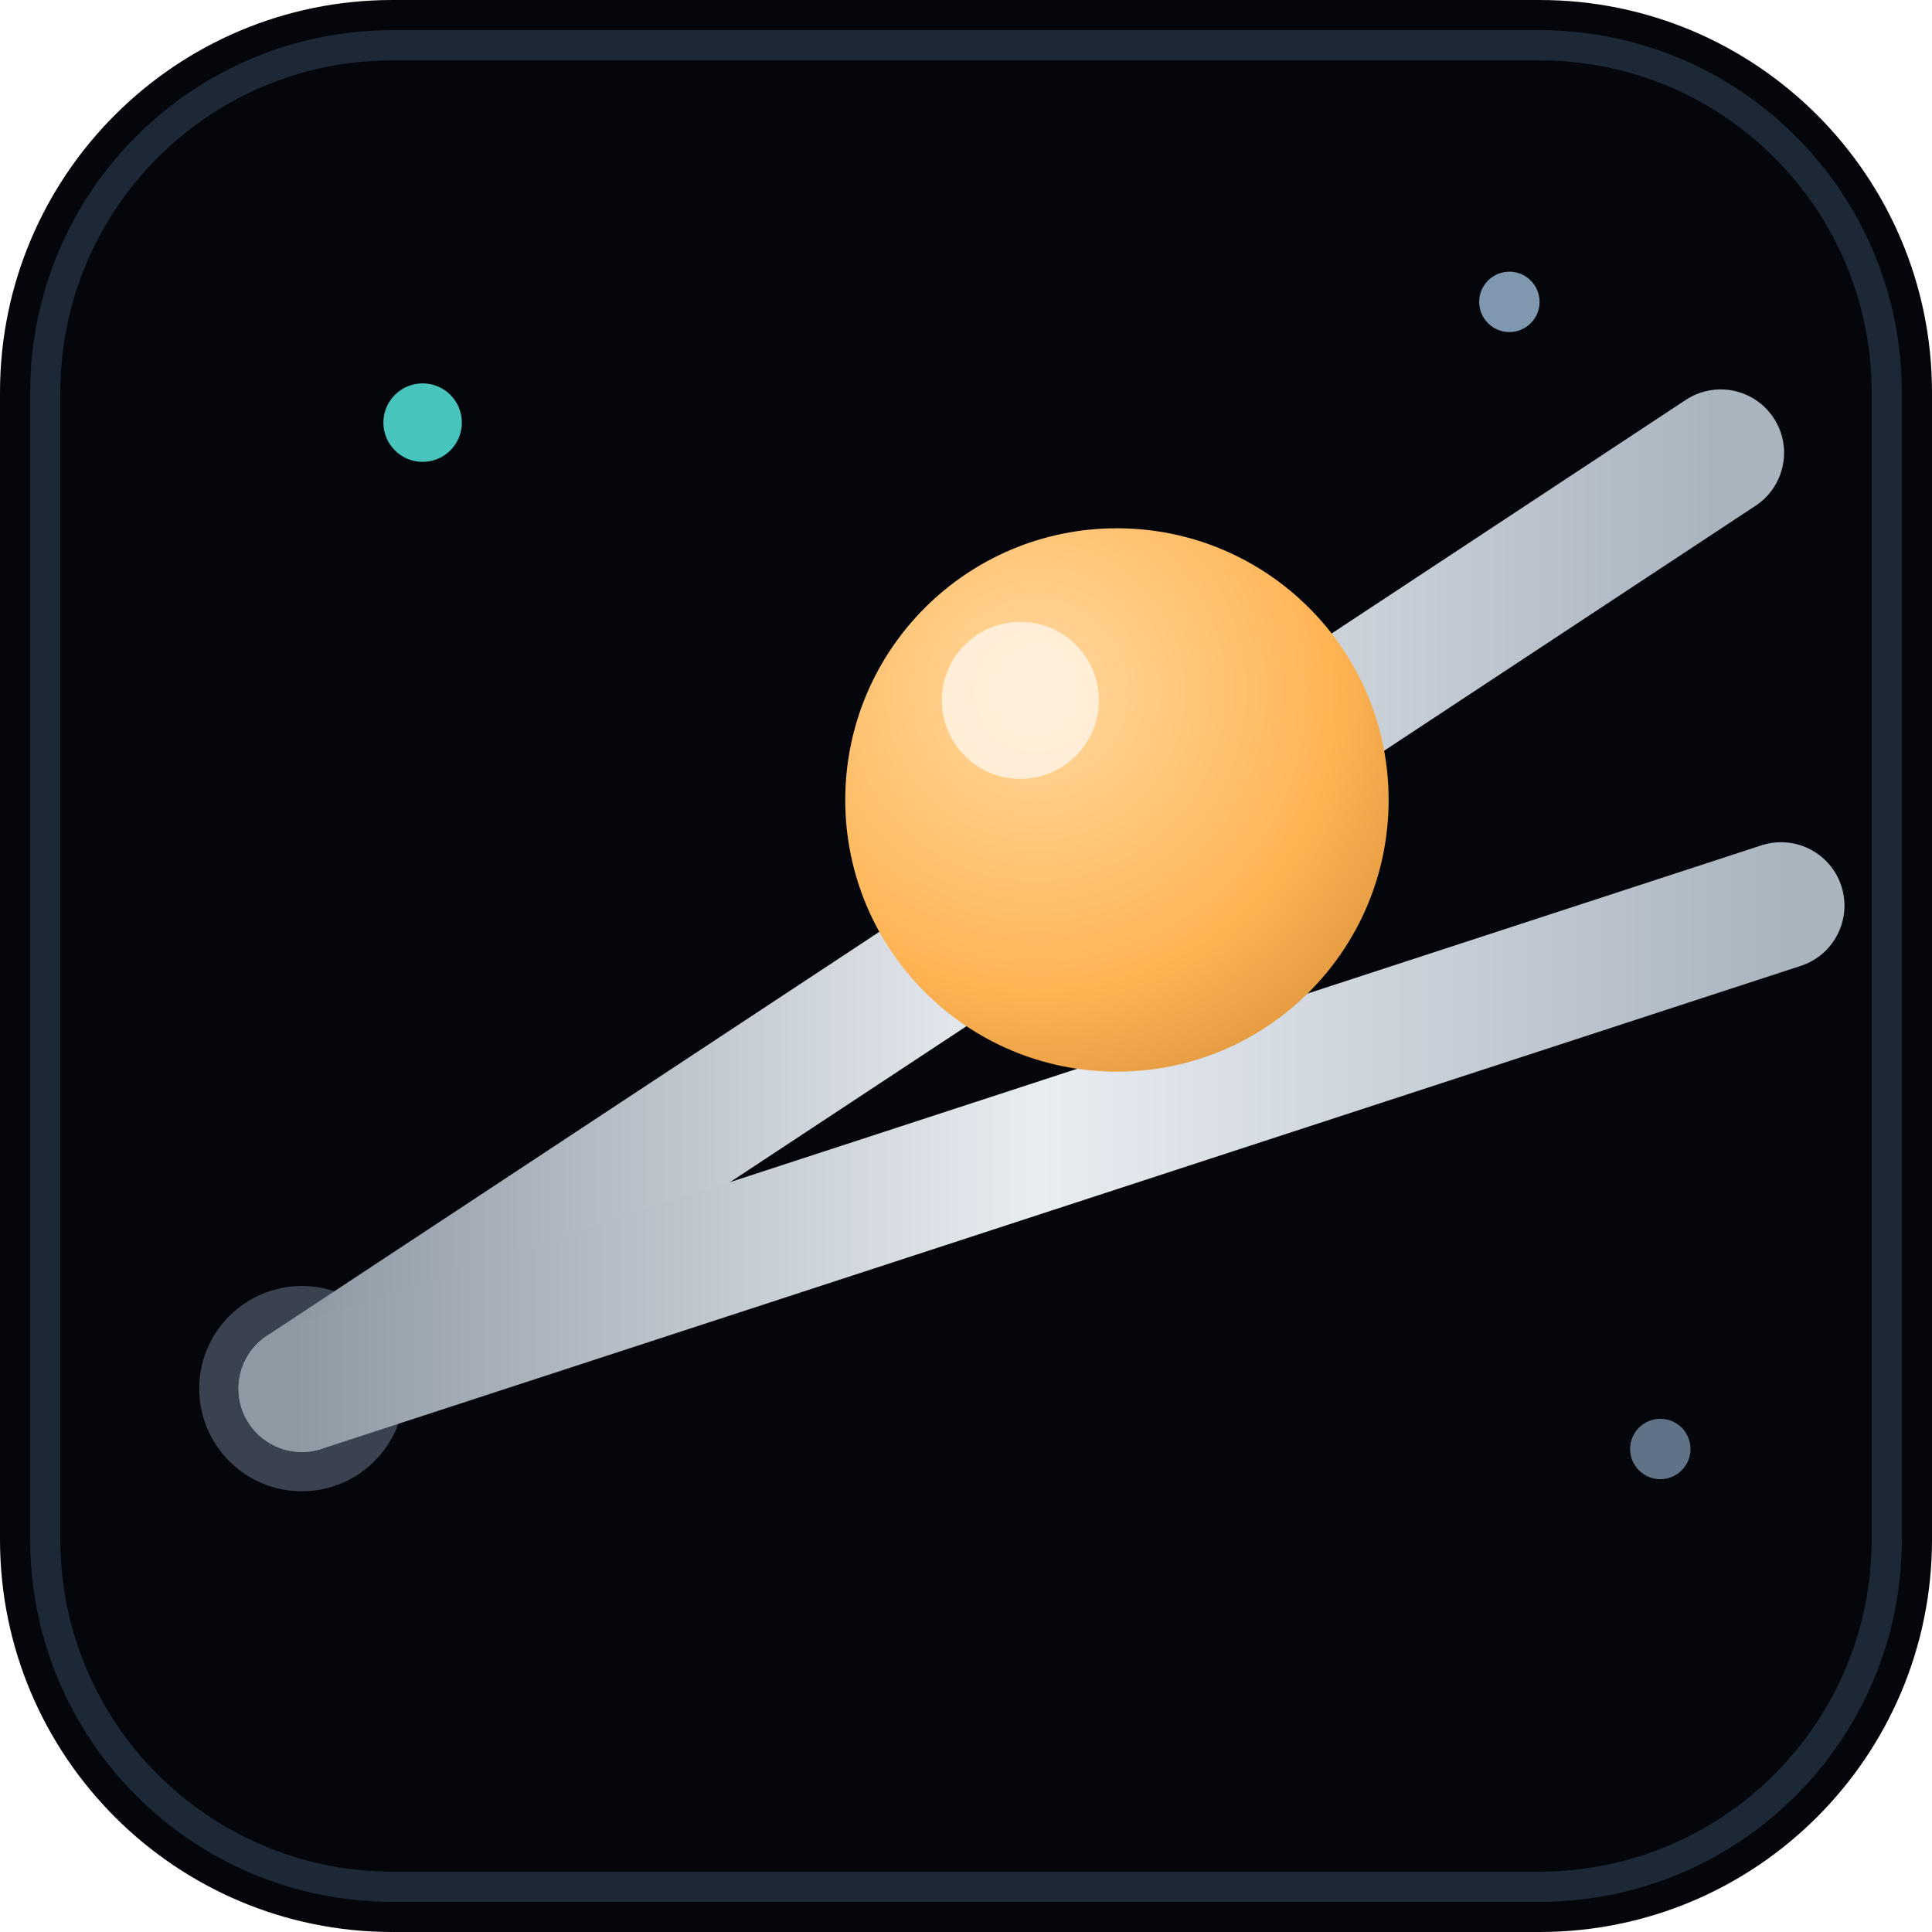
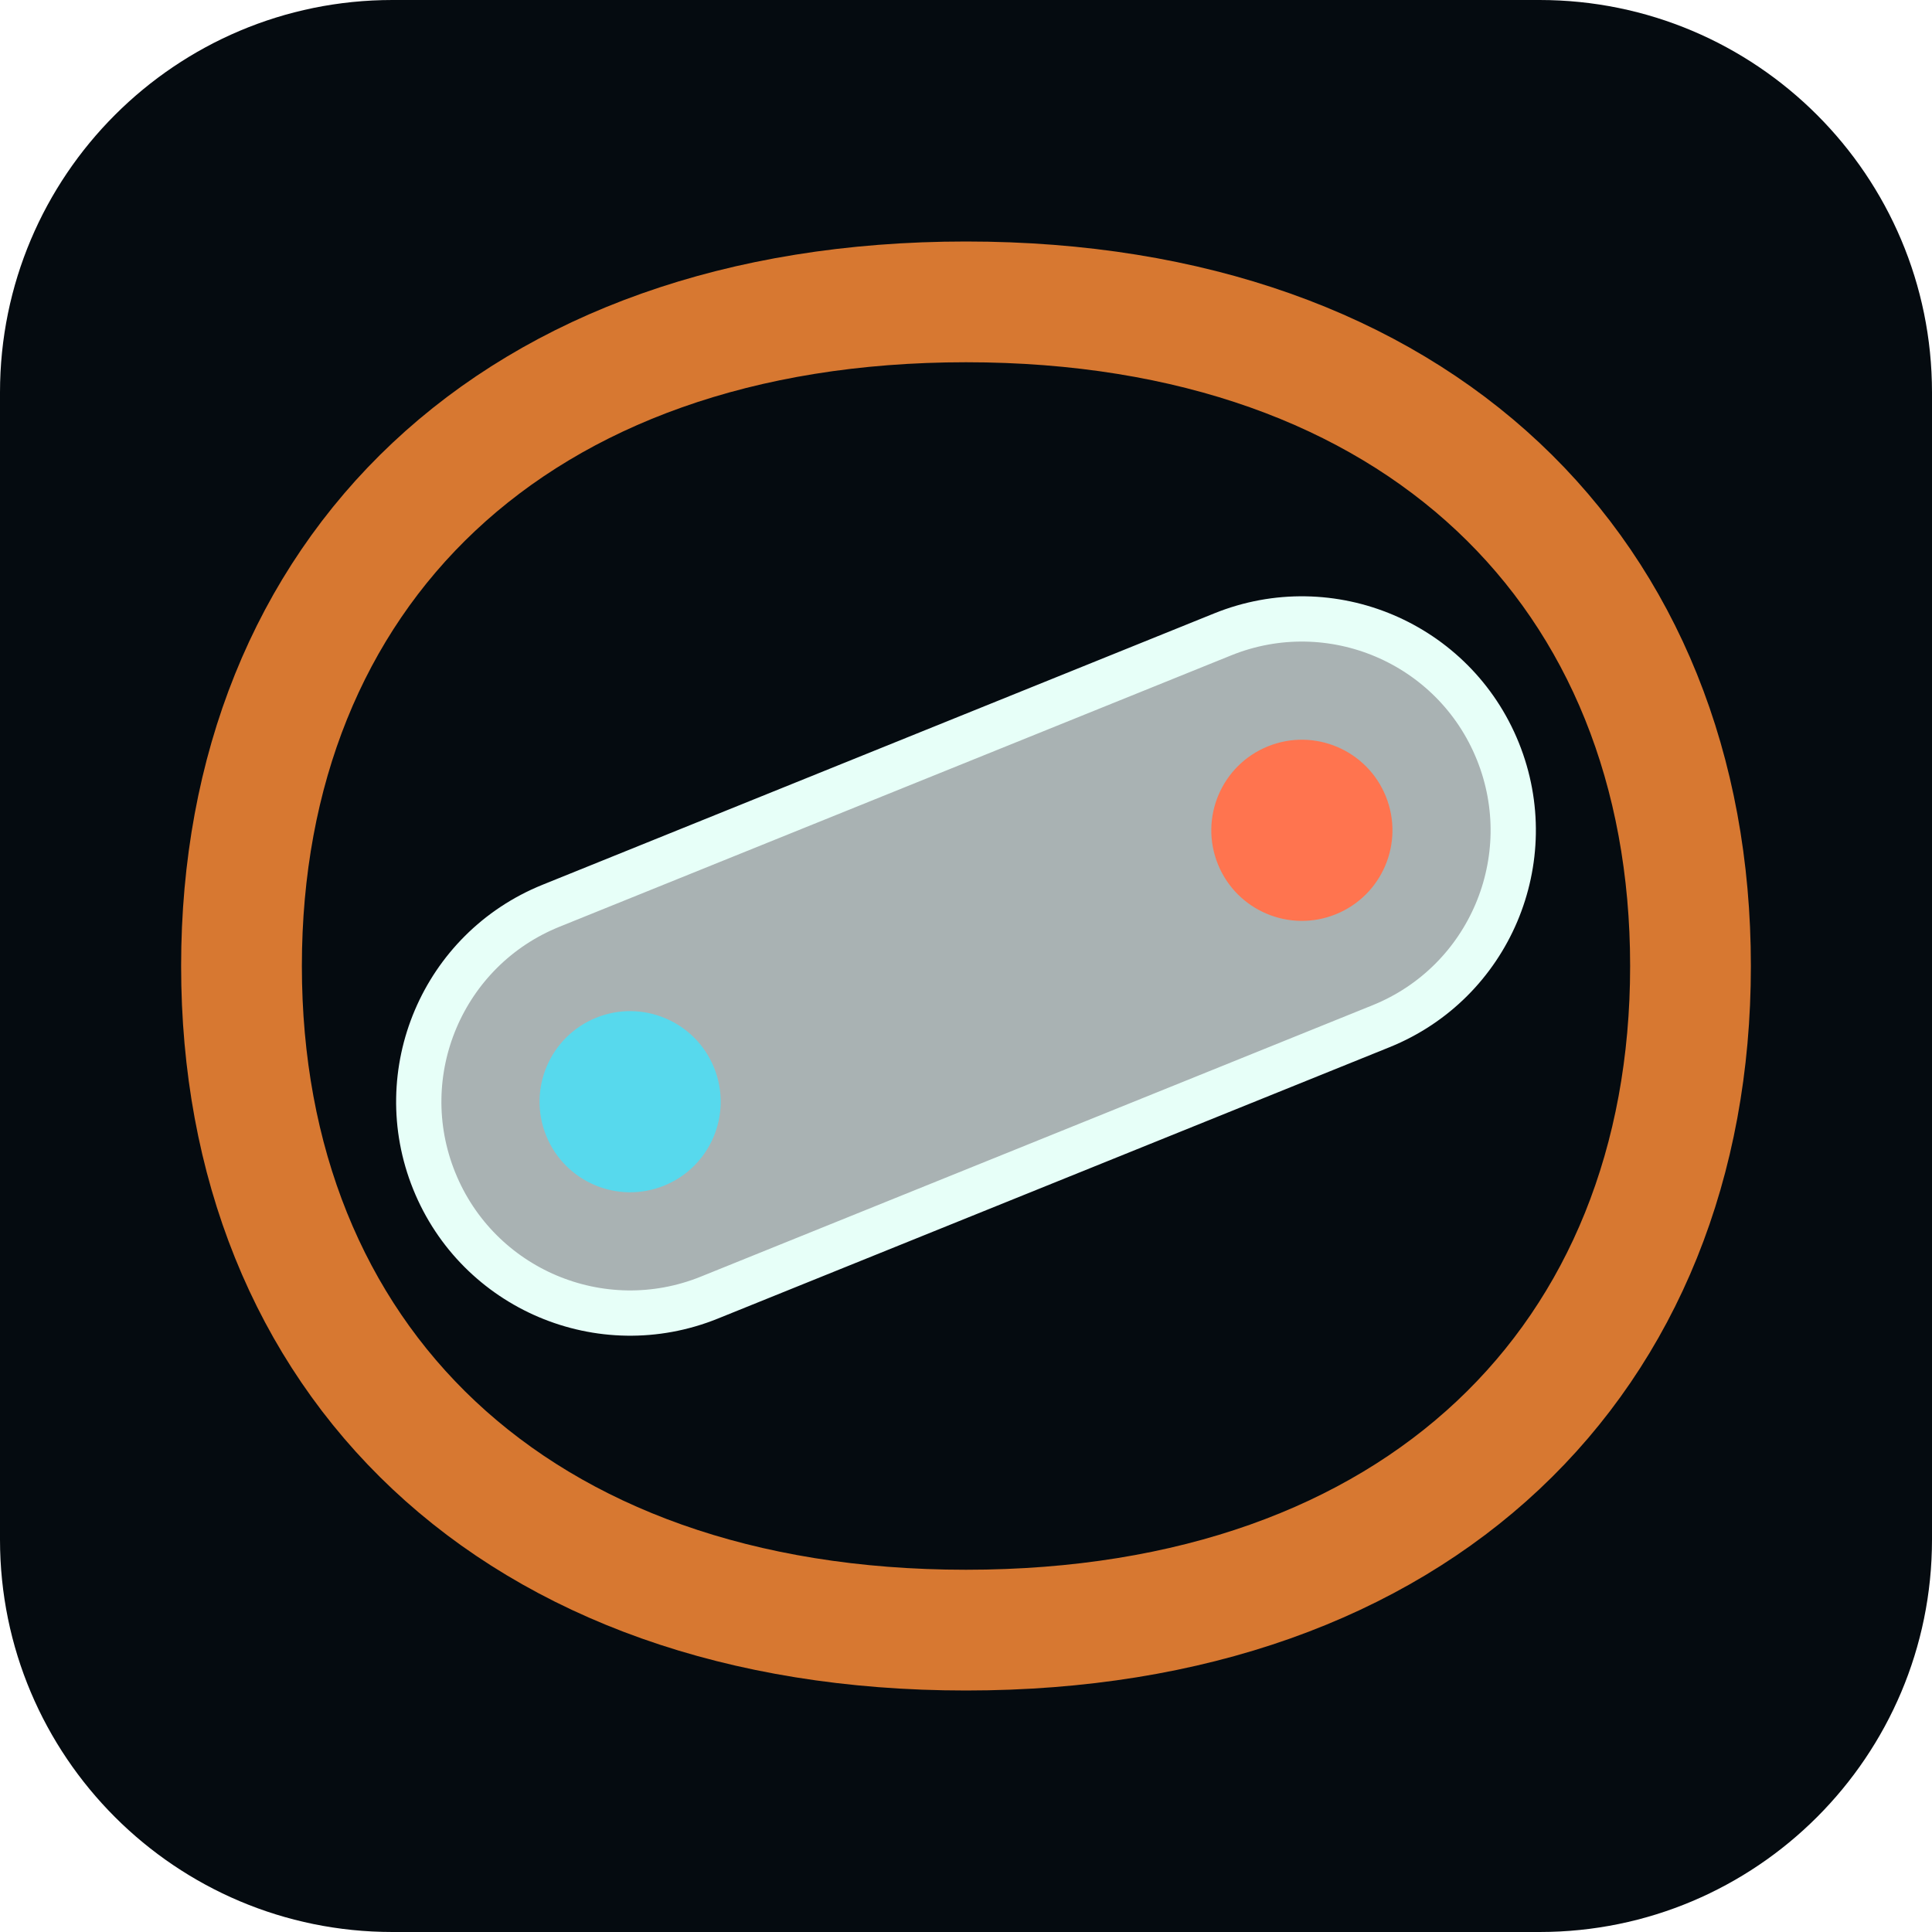
<svg xmlns="http://www.w3.org/2000/svg" viewBox="0 0 64 64">
-   <defs>
-     <radialGradient id="ball" cx="0.35" cy="0.3" r="1">
-       <stop offset="0" stop-color="#ffd9a0" />
-       <stop offset="0.55" stop-color="#ffb454" />
-       <stop offset="1" stop-color="#c77f2a" />
-     </radialGradient>
-     <linearGradient id="rail" x1="0" y1="0" x2="1" y2="0">
-       <stop offset="0" stop-color="#8f99a4" />
-       <stop offset="0.5" stop-color="#e8edf2" />
-       <stop offset="1" stop-color="#aab4bf" />
-     </linearGradient>
-   </defs>
-   <rect width="64" height="64" rx="13" fill="#04060b" />
-   <rect x="1.5" y="1.5" width="61" height="61" rx="11.5" fill="none" stroke="#1c2836" stroke-width="1" />
-   <circle cx="14" cy="14" r="1.3" fill="#4fd8cf" opacity="0.9" />
-   <circle cx="50" cy="10" r="1" fill="#9dbdd8" opacity="0.8" />
-   <circle cx="55" cy="48" r="1" fill="#9dbdd8" opacity="0.6" />
-   <circle cx="10" cy="46" r="3.4" fill="#39424e" />
-   <path d="M10 46 L57 15" stroke="url(#rail)" stroke-width="4.2" stroke-linecap="round" />
-   <path d="M10 46 L59 30" stroke="url(#rail)" stroke-width="4.2" stroke-linecap="round" />
-   <circle cx="37" cy="26.5" r="9" fill="url(#ball)" />
-   <circle cx="33.8" cy="23.2" r="2.6" fill="#fff2df" opacity="0.9" />
+   <rect width="64" height="64" rx="13" fill="#050b10" />
+   <path d="M8 32c0-13 9-22 24-22s24 9 24 22-9 22-24 22S8 45 8 32Z" fill="none" stroke="#d77831" stroke-width="4" />
+   <g transform="translate(32 32) rotate(-22)">
+     <rect x="-19" y="-7" width="38" height="14" rx="7" fill="#a9b2b3" stroke="#e7fff8" stroke-width="1.5" />
+     <circle cx="-12" cy="0" r="3" fill="#57d9ed" />
+     <circle cx="12" cy="0" r="3" fill="#ff744f" />
+   </g>
</svg>
